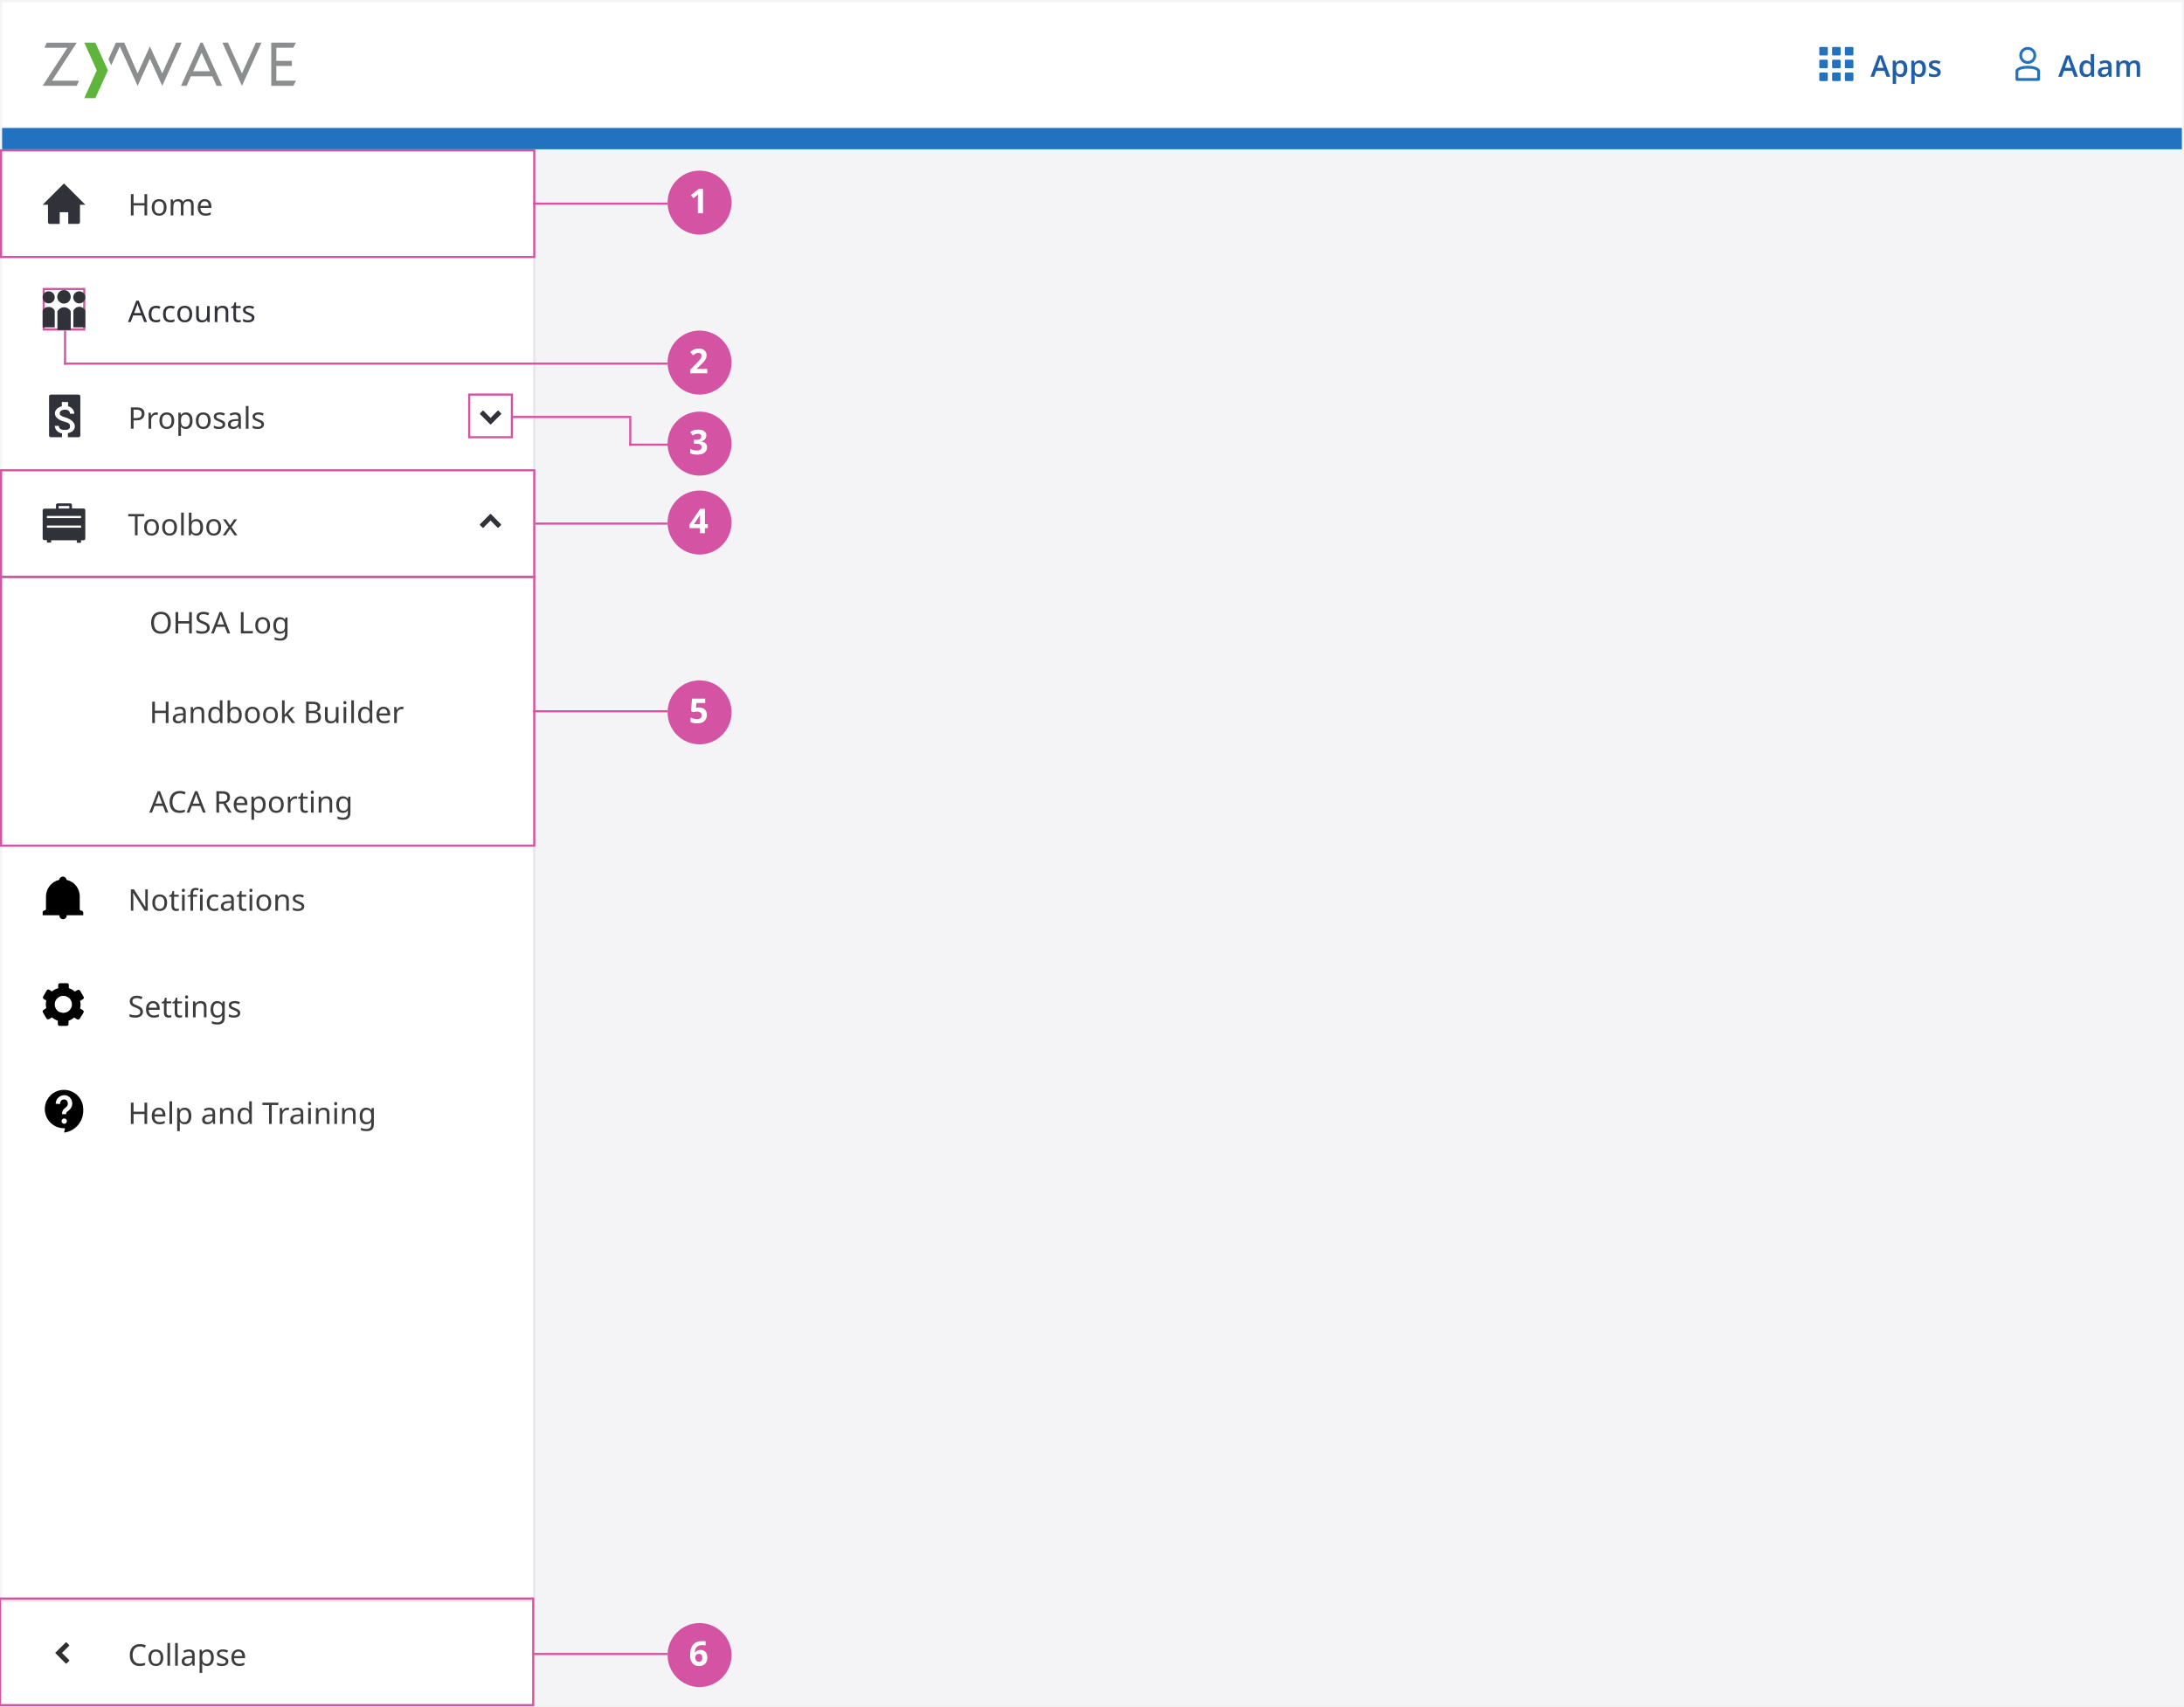
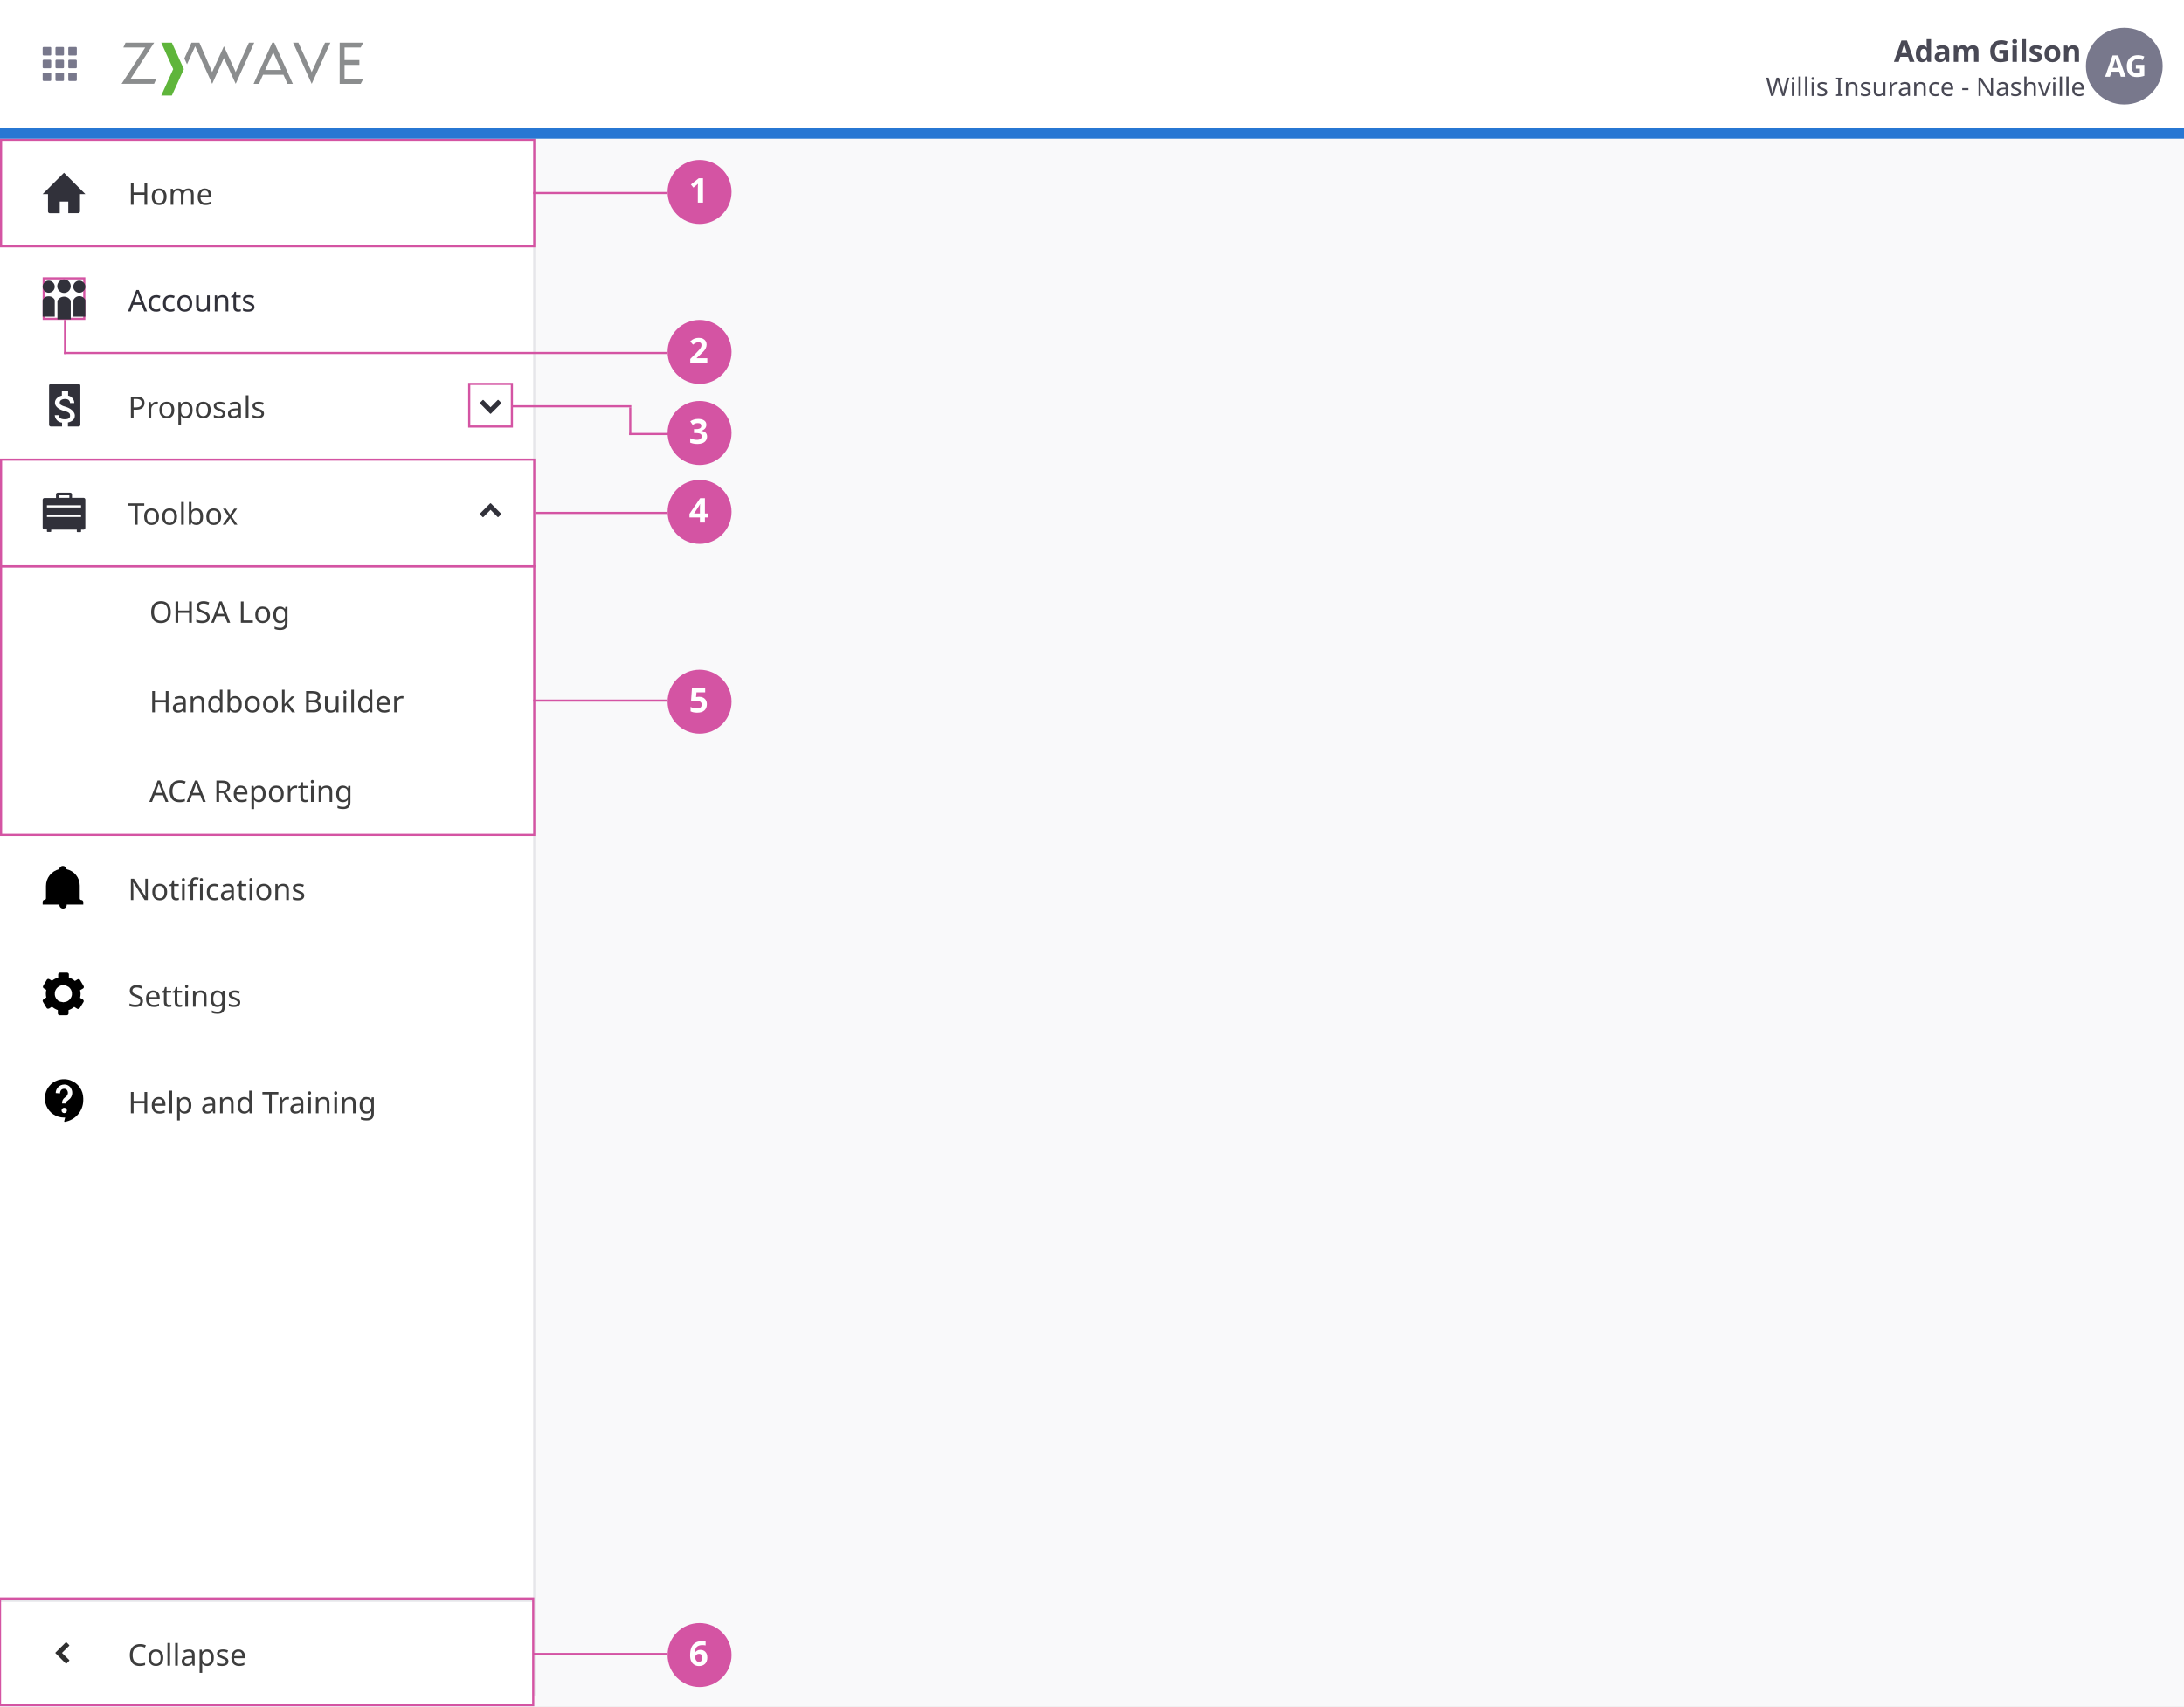
<svg xmlns="http://www.w3.org/2000/svg" width="1024" height="800" viewBox="0 0 1024 800">
  <defs>
-     <clipPath id="b">
+     <clipPath id="clip-sidenav-anatomy--desktop-expanded">
      <rect width="1024" height="800" />
    </clipPath>
  </defs>
-   <g id="a" clip-path="url(#b)">
-     <rect width="1024" height="800" fill="#f4f4f6" />
-     <path d="M0,0H250V730H0V0Z" transform="translate(0 70)" fill="#fff" />
-     <rect width="1024" height="60" fill="#fff" />
-     <path d="M0,0H1024V10H0Z" transform="translate(0 60)" fill="#2372c0" />
-     <g fill="none" stroke="#f4f4f6" stroke-width="1">
-       <rect width="1024" height="800" stroke="none" />
-       <rect x="0.5" y="0.5" width="1023" height="799" fill="none" />
-     </g>
-     <path d="M284.1,240h24.865v24H284.1Z" transform="translate(662.564 -221)" fill="none" />
-     <rect width="82" height="36" rx="18" transform="translate(840 12)" fill="none" />
-     <text transform="translate(893.768 36)" fill="#1f5ea8" font-size="14" font-family="OpenSans-Semibold, Open Sans" font-weight="600">
-       <tspan x="-16.758" y="0">Apps</tspan>
-     </text>
-     <path d="M172,94.5v3a.472.472,0,0,1-.5.5h-3a.472.472,0,0,1-.5-.5v-3a.472.472,0,0,1,.5-.5h3A.472.472,0,0,1,172,94.5Zm5.5-.5h-3a.472.472,0,0,0-.5.5v3a.472.472,0,0,0,.5.5h3a.472.472,0,0,0,.5-.5v-3A.472.472,0,0,0,177.5,94Zm-6,12h-3a.472.472,0,0,0-.5.5v3a.472.472,0,0,0,.5.5h3a.472.472,0,0,0,.5-.5v-3A.472.472,0,0,0,171.5,106Zm12-12h-3a.472.472,0,0,0-.5.5v3a.472.472,0,0,0,.5.5h3a.472.472,0,0,0,.5-.5v-3A.472.472,0,0,0,183.5,94Zm-12,6h-3a.472.472,0,0,0-.5.5v3a.472.472,0,0,0,.5.5h3a.472.472,0,0,0,.5-.5v-3A.472.472,0,0,0,171.5,100Zm6,0h-3a.472.472,0,0,0-.5.5v3a.472.472,0,0,0,.5.5h3a.472.472,0,0,0,.5-.5v-3A.472.472,0,0,0,177.5,100Zm0,6h-3a.472.472,0,0,0-.5.5v3a.472.472,0,0,0,.5.5h3a.472.472,0,0,0,.5-.5v-3A.472.472,0,0,0,177.5,106Zm6-6h-3a.472.472,0,0,0-.5.5v3a.472.472,0,0,0,.5.5h3a.472.472,0,0,0,.5-.5v-3A.472.472,0,0,0,183.5,100Zm0,6h-3a.472.472,0,0,0-.5.5v3a.472.472,0,0,0,.5.5h3a.472.472,0,0,0,.5-.5v-3A.472.472,0,0,0,183.5,106Z" transform="translate(685 -72)" fill="#2372c0" />
-     <rect width="82" height="36" rx="18" transform="translate(932 12)" fill="none" />
-     <rect width="60" height="50" transform="translate(0 70)" fill="none" opacity="0.3" />
-     <text transform="translate(984.768 36)" fill="#1f5ea8" font-size="14" font-family="OpenSans-Semibold, Open Sans" font-weight="600">
-       <tspan x="-19.742" y="0">Adam</tspan>
-     </text>
-     <g transform="translate(940 22)">
-       <path d="M12.981,1.327a2.654,2.654,0,1,1-2.654,2.654,2.654,2.654,0,0,1,2.654-2.654m0-1.327a3.981,3.981,0,1,0,3.981,3.981A3.981,3.981,0,0,0,12.981,0Z" transform="translate(-2.231)" fill="#2372c0" />
-       <path d="M10.75,21.327c3.048,0,4.065.765,4.366,1.1a.226.226,0,0,1,.057.146v2.955a.221.221,0,0,1-.221.221h-8.4a.221.221,0,0,1-.221-.221V22.574a.226.226,0,0,1,.057-.146c.3-.336,1.327-1.1,4.366-1.1m0-1.327c-4.423,0-5.471,1.544-5.693,2.052A.69.69,0,0,0,5,22.335v3.981a.761.761,0,0,0,.756.761h9.987a.765.765,0,0,0,.756-.756V22.34a.69.69,0,0,0-.057-.283C16.226,21.544,15.173,20,10.75,20Z" transform="translate(0 -11.154)" fill="#2372c0" />
-     </g>
-     <rect width="40" height="50" transform="translate(210 170)" fill="none" opacity="0.3" />
-     <rect width="250" height="50" transform="translate(0 220)" fill="none" />
-     <rect width="250" height="50" transform="translate(0 396)" fill="none" />
-     <rect width="250" height="50" transform="translate(0 446)" fill="none" />
-     <rect width="250" height="50" transform="translate(0 496)" fill="none" />
-     <text transform="translate(60 101)" fill="#3d3d3d" font-size="14" font-family="SegoeUI, Segoe UI">
+   <g id="sidenav-anatomy--desktop-expanded" clip-path="url(#clip-sidenav-anatomy--desktop-expanded)">
+     <rect width="1024" height="800" fill="#f9f9fa" />
+     <path id="Path_5700" data-name="Path 5700" d="M0,0H250V739H0V0Z" transform="translate(0 65)" fill="#fff" />
+     <rect id="Rectangle_5301" data-name="Rectangle 5301" width="60" height="50" transform="translate(0 65)" fill="none" opacity="0.3" />
+     <rect id="Rectangle_5298" data-name="Rectangle 5298" width="40" height="50" transform="translate(210 165)" fill="none" opacity="0.3" />
+     <rect id="Rectangle_5294" data-name="Rectangle 5294" width="250" height="50" transform="translate(0 215)" fill="none" />
+     <rect id="Rectangle_5325" data-name="Rectangle 5325" width="250" height="50" transform="translate(0 391)" fill="none" />
+     <rect id="Rectangle_5335" data-name="Rectangle 5335" width="250" height="50" transform="translate(0 441)" fill="none" />
+     <rect id="Rectangle_5338" data-name="Rectangle 5338" width="250" height="50" transform="translate(0 491)" fill="none" />
+     <text id="Home" transform="translate(60 96)" fill="#3d3d3d" font-size="14" font-family="SegoeUI, Segoe UI">
      <tspan x="0" y="0">Home</tspan>
    </text>
-     <rect width="250" height="50" transform="translate(0 120)" fill="none" />
-     <rect width="250" height="50" transform="translate(0 170)" fill="none" />
-     <rect width="250" height="50" transform="translate(0 750)" fill="none" />
-     <text transform="translate(60 781)" fill="#3d3d3d" font-size="14" font-family="SegoeUI, Segoe UI">
+     <rect id="Rectangle_3681" data-name="Rectangle 3681" width="250" height="50" transform="translate(0 115)" fill="none" />
+     <rect id="Rectangle_5431" data-name="Rectangle 5431" width="250" height="50" transform="translate(0 165)" fill="none" />
+     <rect id="Rectangle_5289" data-name="Rectangle 5289" width="250" height="50" transform="translate(0 750)" fill="none" />
+     <text id="Collapse_" data-name="Collapse " transform="translate(60 781)" fill="#3d3d3d" font-size="14" font-family="SegoeUI, Segoe UI">
      <tspan x="0" y="0">Collapse </tspan>
    </text>
-     <rect width="250" height="1" transform="translate(0 750)" fill="#e6e6ea" />
-     <text transform="translate(60 151)" fill="#31313a" font-size="14" font-family="SegoeUI, Segoe UI">
+     <rect id="Rectangle_5290" data-name="Rectangle 5290" width="250" height="1" transform="translate(0 750)" fill="#e6e6ea" />
+     <text id="Accounts" transform="translate(60 146)" fill="#31313a" font-size="14" font-family="SegoeUI, Segoe UI">
      <tspan x="0" y="0">Accounts</tspan>
    </text>
-     <text transform="translate(60 201)" fill="#3d3d3d" font-size="14" font-family="SegoeUI, Segoe UI">
+     <text id="Proposals" transform="translate(60 196)" fill="#3d3d3d" font-size="14" font-family="SegoeUI, Segoe UI">
      <tspan x="0" y="0">Proposals</tspan>
    </text>
-     <text transform="translate(60 251)" fill="#3d3d3d" font-size="14" font-family="SegoeUI, Segoe UI">
+     <text id="Toolbox" transform="translate(60 246)" fill="#3d3d3d" font-size="14" font-family="SegoeUI, Segoe UI">
      <tspan x="0" y="0">Toolbox</tspan>
    </text>
-     <text transform="translate(60 427)" fill="#3d3d3d" font-size="14" font-family="SegoeUI, Segoe UI">
+     <text id="Notifications" transform="translate(60 422)" fill="#3d3d3d" font-size="14" font-family="SegoeUI, Segoe UI">
      <tspan x="0" y="0">Notifications</tspan>
    </text>
-     <text transform="translate(60 477)" fill="#3d3d3d" font-size="14" font-family="SegoeUI, Segoe UI">
+     <text id="Settings" transform="translate(60 472)" fill="#3d3d3d" font-size="14" font-family="SegoeUI, Segoe UI">
      <tspan x="0" y="0">Settings</tspan>
    </text>
-     <text transform="translate(60 527)" fill="#3d3d3d" font-size="14" font-family="SegoeUI, Segoe UI">
+     <text id="Help_and_Training" data-name="Help and Training" transform="translate(60 522)" fill="#3d3d3d" font-size="14" font-family="SegoeUI, Segoe UI">
      <tspan x="0" y="0">Help and Training</tspan>
    </text>
-     <rect width="1" height="730" transform="translate(250 70)" fill="#e6e6ea" />
-     <g transform="translate(-220.611 -32.669)">
-       <path d="M340.587,52.669l-6.541,14.446L327.5,52.669h-2.616l9.16,20.259,9.167-20.259Z" fill="#8b8d8e" />
-       <path d="M322.153,72.928h2.623L315.63,52.669h-1l-9.146,20.259h2.629l2.006-4.484h10.028Zm-10.965-6.865,3.938-8.684,3.938,8.684Z" fill="#8b8d8e" />
-       <path d="M350.18,63.606h7.281V61.216H350.18V55.048H358.1l1.27-2.379H347.79V72.928h10.328l1.27-2.439H350.18Z" fill="#8b8d8e" />
-       <path d="M303.177,52.669l-6.49,14.446-5.8-12.689-5.748,12.689-6.285-14.446h-3.9l-3.5,7.735,1.313,2.9,4.02-8.874,8.353,18.494,5.748-12.713,5.8,12.713,9.107-20.259Z" fill="#8b8d8e" />
-       <path d="M245,70.511l11.6-17.834h-14.06l-1.085,2.373H252.21l-11.6,17.834h15.978l1.073-2.373Z" fill="#8b8d8e" />
-       <path d="M265.319,52.669h-5.2l5.856,13-5.856,13h5.2l5.894-13Z" fill="#5FB53B" />
-     </g>
-     <rect width="20" height="20" transform="translate(20 85)" fill="none" />
-     <path d="M20,10.6H17.5v8.142a.833.833,0,0,1-.833.833H12V14.1H8v5.5H3.333a.833.833,0,0,1-.833-.833V10.6H0L10,.6Z" transform="translate(20 85.4)" fill="#31313a" />
-     <g transform="translate(20 135)" fill="none">
+     <rect id="Rectangle_5295" data-name="Rectangle 5295" width="1" height="730" transform="translate(250 65)" fill="#e6e6ea" />
+     <rect id="Rectangle_5317" data-name="Rectangle 5317" width="20" height="20" transform="translate(20 80)" fill="none" />
+     <path id="zui-nav-home" d="M20,10.6H17.5v8.142a.833.833,0,0,1-.833.833H12V14.1H8v5.5H3.333a.833.833,0,0,1-.833-.833V10.6H0L10,.6Z" transform="translate(20 80.4)" fill="#31313a" />
+     <g id="Path_5845" data-name="Path 5845" transform="translate(20 130)" fill="none">
      <path d="M0,0H20V20H0Z" stroke="none" />
      <path d="M 1 1 L 1 19 L 19 19 L 19 1 L 1 1 M 0 0 L 20 0 L 20 20 L 0 20 L 0 0 Z" stroke="none" fill="#d454a3" />
    </g>
-     <g transform="translate(30 145.375)">
-       <g transform="translate(-10 -9.375)">
-         <circle cx="3.167" cy="3.167" r="3.167" transform="translate(6.833)" fill="#31313a" />
-         <path d="M14.55,11.615v8.75H8.3v-8.75a3.5,3.5,0,0,1,6.25,0Z" transform="translate(-1.383 -1.615)" fill="#31313a" />
-         <circle cx="2.833" cy="2.833" r="2.833" transform="translate(14.333 0.583)" fill="#31313a" />
-         <path d="M22.883,11.237v7.833H17.3V11.237a3.046,3.046,0,0,1,5.583,0Z" transform="translate(-2.883 -1.571)" fill="#31313a" />
-         <circle cx="2.833" cy="2.833" r="2.833" transform="translate(0 0.583)" fill="#31313a" />
-         <path d="M5.667,11.249v7.833H0V11.249a3.167,3.167,0,0,1,1.417-1.5A3.083,3.083,0,0,1,2.75,9.5a3.083,3.083,0,0,1,1.417.25,3.167,3.167,0,0,1,1.5,1.5Z" transform="translate(0 -1.582)" fill="#31313a" />
-       </g>
-     </g>
-     <rect width="20" height="20" transform="translate(20 185)" fill="none" />
-     <g transform="translate(30.333 195)">
-       <path d="M14.667.833V19.167a.833.833,0,0,1-.833.833h-5V18.083c1.75-.333,3.25-1.333,3.25-3.25s-2.25-3.5-4.333-4.083S5,9.667,5,8.75s.917-1.667,2.5-1.667S9.75,7.833,9.833,9h2A3.667,3.667,0,0,0,8.917,5.5v-2H6v2c-1.75.417-3.25,1.583-3.25,3.333S4.5,12,7.083,12.667s2.75,1.333,2.75,2.25-.417,1.667-2.5,1.667-2.667-.833-2.75-1.917H2.667a3.753,3.753,0,0,0,3.417,3.5V20H.833A.833.833,0,0,1,0,19.167V.833A.833.833,0,0,1,.833,0h13A.833.833,0,0,1,14.667.833Z" transform="translate(-7.333 -10)" fill="#31313a" />
-     </g>
-     <rect width="20" height="20" transform="translate(20 235)" fill="none" />
-     <g transform="translate(30 245.248)">
-       <path d="M19.162,2.416H13.747V.833A.833.833,0,0,0,12.914,0H7.082a.833.833,0,0,0-.833.833V2.5H.833A.833.833,0,0,0,0,3.333v13.08a.833.833,0,0,0,.833.833H2v.916a.25.25,0,0,0,.25.25h1.5a.25.25,0,0,0,.25-.25v-.833H16v.916a.25.25,0,0,0,.25.25h1.5a.25.25,0,0,0,.25-.25v-.916h1.166A.833.833,0,0,0,20,16.5V3.333a.833.833,0,0,0-.75-.916ZM7.5,1.25h5V2.416h-5ZM18,11.414H2v-1H18Zm0-4.5H2v-1H18Z" transform="translate(-10 -9.248)" fill="#31313a" />
-     </g>
-     <g transform="translate(230 195)">
-       <g transform="translate(-10 -10)">
-         <rect width="20" height="20" fill="none" stroke="#d454a3" stroke-width="1" />
-         <path d="M18.75,15.072l1.2,1.2a.25.25,0,0,1,0,.4l-4.75,4.75a.25.25,0,0,1-.4,0l-4.7-4.75a.25.25,0,0,1,0-.4l1.2-1.2a.25.25,0,0,1,.4,0l3.3,3.35,3.35-3.4a.25.25,0,0,1,.4.05Z" transform="translate(-5 -7.472)" fill="#31313a" />
-       </g>
-     </g>
-     <g transform="translate(230 245) rotate(180)">
-       <g transform="translate(-10 -10)">
-         <rect width="20" height="20" fill="none" />
-         <path d="M18.75,15.072l1.2,1.2a.25.25,0,0,1,0,.4l-4.75,4.75a.25.25,0,0,1-.4,0l-4.7-4.75a.25.25,0,0,1,0-.4l1.2-1.2a.25.25,0,0,1,.4,0l3.3,3.35,3.35-3.4a.25.25,0,0,1,.4.05Z" transform="translate(-5 -7.472)" fill="#31313a" />
-       </g>
-     </g>
-     <g transform="translate(15002 2058)">
-       <rect width="20" height="20" transform="translate(-14982 -1647)" fill="none" />
-       <g transform="translate(-14971 -1635.444)">
-         <path d="M19.038,16.923a.952.952,0,0,0-.952-.952h0a.692.692,0,0,1-.692-.692h0V9.221a7.875,7.875,0,0,0-6.231-7.7V1.346a1.731,1.731,0,0,0-3.375,0,1.3,1.3,0,0,0,0,.173A8.048,8.048,0,0,0,1.558,9.394v5.8a.692.692,0,0,1-.692.692h0A.952.952,0,0,0,0,16.837H0v1.3H7.875v.519a1.731,1.731,0,0,0,3.375,0v-.519h7.788Z" transform="translate(-11 -11.556)" />
-       </g>
-     </g>
-     <g transform="translate(15085 2003)">
-       <rect width="20" height="20" transform="translate(-15065 -1542)" fill="none" />
-       <g transform="translate(-15053.409 -1530)">
-         <path d="M18.784,12.583l-1.25-.75A7.667,7.667,0,0,0,17.784,10a8.167,8.167,0,0,0-.25-1.75l1.333-.75A.833.833,0,0,0,19.2,6.333h0L17.534,3.5a.917.917,0,0,0-1.167-.333l-1.25.75a7.917,7.917,0,0,0-2.833-1.583V.833A.833.833,0,0,0,11.451,0H8.117a.833.833,0,0,0-.833.833v1.5a8,8,0,0,0-2.917,1.5l-1.25-.75a.833.833,0,0,0-1.167.25h0L.284,6.167A.833.833,0,0,0,.451,7.333h0l1.25.75a7.833,7.833,0,0,0,0,3.583L.451,12.5a.833.833,0,0,0-.333,1.167h0L1.784,16.5a.833.833,0,0,0,1.167.333h.083L4.367,16a8,8,0,0,0,2.75,1.583v1.583A.833.833,0,0,0,7.951,20h3.333a.833.833,0,0,0,.833-.833V17.583a7.75,7.75,0,0,0,2.667-1.5l1.333.833a.833.833,0,0,0,1.167-.25h.083l1.75-2.833a.833.833,0,0,0-.25-1.167Zm-11.583.5A4,4,0,0,1,5.7,10.5a4.083,4.083,0,0,1,0-.583,4.917,4.917,0,0,1,0-.5A4,4,0,0,1,7.117,6.833L8.2,6.167a3.917,3.917,0,0,1,1.417-.25,3.833,3.833,0,0,1,1.5.25L12.2,6.75a3.917,3.917,0,0,1,1.5,2.667,4.084,4.084,0,0,1,0,.5,3.5,3.5,0,0,1,0,.583,4.083,4.083,0,0,1-2.667,3.167l-1.333.25-1.333-.25a4,4,0,0,1-1.25-.583Z" transform="translate(-11.591 -12)" />
-       </g>
-     </g>
-     <g transform="translate(15059 2151)">
-       <rect width="20" height="20" transform="translate(-15039 -1640)" fill="none" />
-       <g transform="translate(-15027.187 -1628.003)">
-         <path d="M11.942.5A9.085,9.085,0,0,0,6.024.5a8.919,8.919,0,0,0-2.417,1.25l-.583.5-.333.333A9,9,0,0,0,9.025,18h.5l-.417,1.667A.25.25,0,0,0,9.275,20h.083a10.28,10.28,0,0,0,8.669-10V9A9,9,0,0,0,11.942.5ZM9.108,15.916a1.25,1.25,0,1,1,1.25-1.25h0A1.25,1.25,0,0,1,9.108,15.916Zm2.667-6.752-1.084.917c-.667.5-.667.5-.667,1.334H8.108A3,3,0,0,1,9.442,8.581l.917-.834a2.167,2.167,0,0,0,.25-2.251,1.584,1.584,0,0,0-1.584-1c-1.75,0-1.917,1.917-1.917,2.167l-2-.167a4.057,4.057,0,0,1,4-4,3.584,3.584,0,0,1,3.417,2.251,4.084,4.084,0,0,1-.75,4.418Z" transform="translate(-10.814 -11.997)" />
-       </g>
-     </g>
-     <g transform="translate(30 775)">
-       <g transform="translate(-10 -10)">
-         <rect width="20" height="20" fill="none" />
-         <path d="M18.35,18.75l-1.2,1.2a.25.25,0,0,1-.4,0L12,15.2a.25.25,0,0,1,0-.4l4.75-4.7a.25.25,0,0,1,.4,0l1.2,1.2a.25.25,0,0,1,0,.4L15,15l3.4,3.35a.25.25,0,0,1-.05.4Z" transform="translate(-5.95 -5)" fill="#2f2f2f" />
-       </g>
-     </g>
-     <g transform="translate(-161 67)">
-       <circle cx="15" cy="15" r="15" transform="translate(474 13)" fill="#d454a3" />
-       <text transform="translate(484 33)" fill="#fff" font-size="16" font-family="SegoeUI-Bold, Segoe UI" font-weight="700">
+     <g id="Accounts-2" data-name="Accounts" transform="translate(30 140.375)">
+       <g id="Group_8145" data-name="Group 8145" transform="translate(-10 -9.375)">
+         <circle id="Ellipse_6" data-name="Ellipse 6" cx="3.167" cy="3.167" r="3.167" transform="translate(6.833)" fill="#31313a" />
+         <path id="Path_5793" data-name="Path 5793" d="M14.55,11.615v8.75H8.3v-8.75a3.5,3.5,0,0,1,6.25,0Z" transform="translate(-1.383 -1.615)" fill="#31313a" />
+         <circle id="Ellipse_7" data-name="Ellipse 7" cx="2.833" cy="2.833" r="2.833" transform="translate(14.333 0.583)" fill="#31313a" />
+         <path id="Path_5794" data-name="Path 5794" d="M22.883,11.237v7.833H17.3V11.237a3.046,3.046,0,0,1,5.583,0Z" transform="translate(-2.883 -1.571)" fill="#31313a" />
+         <circle id="Ellipse_8" data-name="Ellipse 8" cx="2.833" cy="2.833" r="2.833" transform="translate(0 0.583)" fill="#31313a" />
+         <path id="Path_5795" data-name="Path 5795" d="M5.667,11.249v7.833H0V11.249a3.167,3.167,0,0,1,1.417-1.5A3.083,3.083,0,0,1,2.75,9.5a3.083,3.083,0,0,1,1.417.25,3.167,3.167,0,0,1,1.5,1.5Z" transform="translate(0 -1.582)" fill="#31313a" />
+       </g>
+     </g>
+     <rect id="Rectangle_5320" data-name="Rectangle 5320" width="20" height="20" transform="translate(20 180)" fill="none" />
+     <g id="Proposal" transform="translate(30.333 190)">
+       <path id="Path_5802" data-name="Path 5802" d="M14.667.833V19.167a.833.833,0,0,1-.833.833h-5V18.083c1.75-.333,3.25-1.333,3.25-3.25s-2.25-3.5-4.333-4.083S5,9.667,5,8.75s.917-1.667,2.5-1.667S9.75,7.833,9.833,9h2A3.667,3.667,0,0,0,8.917,5.5v-2H6v2c-1.75.417-3.25,1.583-3.25,3.333S4.5,12,7.083,12.667s2.75,1.333,2.75,2.25-.417,1.667-2.5,1.667-2.667-.833-2.75-1.917H2.667a3.753,3.753,0,0,0,3.417,3.5V20H.833A.833.833,0,0,1,0,19.167V.833A.833.833,0,0,1,.833,0h13A.833.833,0,0,1,14.667.833Z" transform="translate(-7.333 -10)" fill="#31313a" />
+     </g>
+     <rect id="Rectangle_5320-2" data-name="Rectangle 5320" width="20" height="20" transform="translate(20 230)" fill="none" />
+     <g id="Toolbox-2" data-name="Toolbox" transform="translate(30 240.248)">
+       <path id="Toolbox-3" data-name="Toolbox" d="M19.162,2.416H13.747V.833A.833.833,0,0,0,12.914,0H7.082a.833.833,0,0,0-.833.833V2.5H.833A.833.833,0,0,0,0,3.333v13.08a.833.833,0,0,0,.833.833H2v.916a.25.25,0,0,0,.25.25h1.5a.25.25,0,0,0,.25-.25v-.833H16v.916a.25.25,0,0,0,.25.25h1.5a.25.25,0,0,0,.25-.25v-.916h1.166A.833.833,0,0,0,20,16.5V3.333a.833.833,0,0,0-.75-.916ZM7.5,1.25h5V2.416h-5ZM18,11.414H2v-1H18Zm0-4.5H2v-1H18Z" transform="translate(-10 -9.248)" fill="#31313a" />
+     </g>
+     <g id="Chevron-down" transform="translate(230 190)">
+       <g id="Group_8144" data-name="Group 8144" transform="translate(-10 -10)">
+         <rect id="Rectangle_5318" data-name="Rectangle 5318" width="20" height="20" fill="none" stroke="#d454a3" stroke-width="1" />
+         <path id="Path_5792" data-name="Path 5792" d="M18.75,15.072l1.2,1.2a.25.25,0,0,1,0,.4l-4.75,4.75a.25.25,0,0,1-.4,0l-4.7-4.75a.25.25,0,0,1,0-.4l1.2-1.2a.25.25,0,0,1,.4,0l3.3,3.35,3.35-3.4a.25.25,0,0,1,.4.05Z" transform="translate(-5 -7.472)" fill="#31313a" />
+       </g>
+     </g>
+     <g id="Chevron-down-2" data-name="Chevron-down" transform="translate(230 240) rotate(180)">
+       <g id="Group_8144-2" data-name="Group 8144" transform="translate(-10 -10)">
+         <rect id="Rectangle_5318-2" data-name="Rectangle 5318" width="20" height="20" fill="none" />
+         <path id="Path_5792-2" data-name="Path 5792" d="M18.75,15.072l1.2,1.2a.25.25,0,0,1,0,.4l-4.75,4.75a.25.25,0,0,1-.4,0l-4.7-4.75a.25.25,0,0,1,0-.4l1.2-1.2a.25.25,0,0,1,.4,0l3.3,3.35,3.35-3.4a.25.25,0,0,1,.4.05Z" transform="translate(-5 -7.472)" fill="#31313a" />
+       </g>
+     </g>
+     <g id="Group_8156" data-name="Group 8156" transform="translate(15002 2053)">
+       <rect id="Rectangle_5333" data-name="Rectangle 5333" width="20" height="20" transform="translate(-14982 -1647)" fill="none" />
+       <g id="BellNotifications" transform="translate(-14971 -1635.444)">
+         <path id="Path_5825" data-name="Path 5825" d="M19.038,16.923a.952.952,0,0,0-.952-.952h0a.692.692,0,0,1-.692-.692h0V9.221a7.875,7.875,0,0,0-6.231-7.7V1.346a1.731,1.731,0,0,0-3.375,0,1.3,1.3,0,0,0,0,.173A8.048,8.048,0,0,0,1.558,9.394v5.8a.692.692,0,0,1-.692.692h0A.952.952,0,0,0,0,16.837H0v1.3H7.875v.519a1.731,1.731,0,0,0,3.375,0v-.519h7.788Z" transform="translate(-11 -11.556)" />
+       </g>
+     </g>
+     <g id="Group_8155" data-name="Group 8155" transform="translate(15085 1998)">
+       <rect id="Rectangle_5334" data-name="Rectangle 5334" width="20" height="20" transform="translate(-15065 -1542)" fill="none" />
+       <g id="GearSettings" transform="translate(-15053.409 -1530)">
+         <path id="Path_5826" data-name="Path 5826" d="M18.784,12.583l-1.25-.75A7.667,7.667,0,0,0,17.784,10a8.167,8.167,0,0,0-.25-1.75l1.333-.75A.833.833,0,0,0,19.2,6.333h0L17.534,3.5a.917.917,0,0,0-1.167-.333l-1.25.75a7.917,7.917,0,0,0-2.833-1.583V.833A.833.833,0,0,0,11.451,0H8.117a.833.833,0,0,0-.833.833v1.5a8,8,0,0,0-2.917,1.5l-1.25-.75a.833.833,0,0,0-1.167.25h0L.284,6.167A.833.833,0,0,0,.451,7.333h0l1.25.75a7.833,7.833,0,0,0,0,3.583L.451,12.5a.833.833,0,0,0-.333,1.167h0L1.784,16.5a.833.833,0,0,0,1.167.333h.083L4.367,16a8,8,0,0,0,2.75,1.583v1.583A.833.833,0,0,0,7.951,20h3.333a.833.833,0,0,0,.833-.833V17.583a7.75,7.75,0,0,0,2.667-1.5l1.333.833a.833.833,0,0,0,1.167-.25h.083l1.75-2.833a.833.833,0,0,0-.25-1.167Zm-11.583.5A4,4,0,0,1,5.7,10.5a4.083,4.083,0,0,1,0-.583,4.917,4.917,0,0,1,0-.5A4,4,0,0,1,7.117,6.833L8.2,6.167a3.917,3.917,0,0,1,1.417-.25,3.833,3.833,0,0,1,1.5.25L12.2,6.75a3.917,3.917,0,0,1,1.5,2.667,4.084,4.084,0,0,1,0,.5,3.5,3.5,0,0,1,0,.583,4.083,4.083,0,0,1-2.667,3.167l-1.333.25-1.333-.25a4,4,0,0,1-1.25-.583Z" transform="translate(-11.591 -12)" />
+       </g>
+     </g>
+     <g id="Group_8157" data-name="Group 8157" transform="translate(15059 2146)">
+       <rect id="Rectangle_5332" data-name="Rectangle 5332" width="20" height="20" transform="translate(-15039 -1640)" fill="none" />
+       <g id="HelpTraining" transform="translate(-15027.187 -1628.003)">
+         <path id="Path_5824" data-name="Path 5824" d="M11.942.5A9.085,9.085,0,0,0,6.024.5a8.919,8.919,0,0,0-2.417,1.25l-.583.5-.333.333A9,9,0,0,0,9.025,18h.5l-.417,1.667A.25.25,0,0,0,9.275,20h.083a10.28,10.28,0,0,0,8.669-10V9A9,9,0,0,0,11.942.5ZM9.108,15.916a1.25,1.25,0,1,1,1.25-1.25h0A1.25,1.25,0,0,1,9.108,15.916Zm2.667-6.752-1.084.917c-.667.5-.667.5-.667,1.334H8.108A3,3,0,0,1,9.442,8.581l.917-.834a2.167,2.167,0,0,0,.25-2.251,1.584,1.584,0,0,0-1.584-1c-1.75,0-1.917,1.917-1.917,2.167l-2-.167a4.057,4.057,0,0,1,4-4,3.584,3.584,0,0,1,3.417,2.251,4.084,4.084,0,0,1-.75,4.418Z" transform="translate(-10.814 -11.997)" />
+       </g>
+     </g>
+     <g id="Chevron-left" transform="translate(30 775)">
+       <g id="Group_8160" data-name="Group 8160" transform="translate(-10 -10)">
+         <rect id="Rectangle_5352" data-name="Rectangle 5352" width="20" height="20" fill="none" />
+         <path id="Path_5827" data-name="Path 5827" d="M18.35,18.75l-1.2,1.2a.25.25,0,0,1-.4,0L12,15.2a.25.25,0,0,1,0-.4l4.75-4.7a.25.25,0,0,1,.4,0l1.2,1.2a.25.25,0,0,1,0,.4L15,15l3.4,3.35a.25.25,0,0,1-.05.4Z" transform="translate(-5.95 -5)" fill="#2f2f2f" />
+       </g>
+     </g>
+     <g id="Group_8108" data-name="Group 8108" transform="translate(-161 62)">
+       <circle id="Ellipse_1" data-name="Ellipse 1" cx="15" cy="15" r="15" transform="translate(474 13)" fill="#d454a3" />
+       <text id="_1" data-name="1" transform="translate(484 33)" fill="#fff" font-size="16" font-family="SegoeUI-Bold, Segoe UI" font-weight="700">
        <tspan x="0" y="0">1</tspan>
      </text>
    </g>
-     <g transform="translate(-161 180)">
-       <circle cx="15" cy="15" r="15" transform="translate(474 13)" fill="#d454a3" />
-       <text transform="translate(484 33)" fill="#fff" font-size="16" font-family="SegoeUI-Bold, Segoe UI" font-weight="700">
+     <g id="Group_8201" data-name="Group 8201" transform="translate(-161 175)">
+       <circle id="Ellipse_1-2" data-name="Ellipse 1" cx="15" cy="15" r="15" transform="translate(474 13)" fill="#d454a3" />
+       <text id="_3" data-name="3" transform="translate(484 33)" fill="#fff" font-size="16" font-family="SegoeUI-Bold, Segoe UI" font-weight="700">
        <tspan x="0" y="0">3</tspan>
      </text>
    </g>
-     <g transform="translate(-161 142)">
-       <circle cx="15" cy="15" r="15" transform="translate(474 13)" fill="#d454a3" />
-       <text transform="translate(484 33)" fill="#fff" font-size="16" font-family="SegoeUI-Bold, Segoe UI" font-weight="700">
+     <g id="Group_8188" data-name="Group 8188" transform="translate(-161 137)">
+       <circle id="Ellipse_1-3" data-name="Ellipse 1" cx="15" cy="15" r="15" transform="translate(474 13)" fill="#d454a3" />
+       <text id="_2" data-name="2" transform="translate(484 33)" fill="#fff" font-size="16" font-family="SegoeUI-Bold, Segoe UI" font-weight="700">
        <tspan x="0" y="0">2</tspan>
      </text>
    </g>
-     <g transform="translate(-161 217)">
-       <circle cx="15" cy="15" r="15" transform="translate(474 13)" fill="#d454a3" />
-       <text transform="translate(484 33)" fill="#fff" font-size="16" font-family="SegoeUI-Bold, Segoe UI" font-weight="700">
+     <g id="Group_8189" data-name="Group 8189" transform="translate(-161 212)">
+       <circle id="Ellipse_1-4" data-name="Ellipse 1" cx="15" cy="15" r="15" transform="translate(474 13)" fill="#d454a3" />
+       <text id="_4" data-name="4" transform="translate(484 33)" fill="#fff" font-size="16" font-family="SegoeUI-Bold, Segoe UI" font-weight="700">
        <tspan x="0" y="0">4</tspan>
      </text>
    </g>
-     <g transform="translate(-161 306)">
-       <circle cx="15" cy="15" r="15" transform="translate(474 13)" fill="#d454a3" />
-       <text transform="translate(484 33)" fill="#fff" font-size="16" font-family="SegoeUI-Bold, Segoe UI" font-weight="700">
+     <g id="Group_8184" data-name="Group 8184" transform="translate(-161 301)">
+       <circle id="Ellipse_1-5" data-name="Ellipse 1" cx="15" cy="15" r="15" transform="translate(474 13)" fill="#d454a3" />
+       <text id="_5" data-name="5" transform="translate(484 33)" fill="#fff" font-size="16" font-family="SegoeUI-Bold, Segoe UI" font-weight="700">
        <tspan x="0" y="0">5</tspan>
      </text>
    </g>
-     <rect width="63" height="1" transform="translate(250 95)" fill="#d454a3" />
-     <rect width="19" height="1" transform="translate(295 208)" fill="#d454a3" />
-     <rect width="56" height="1" transform="translate(240 195)" fill="#d454a3" />
-     <rect width="283" height="1" transform="translate(30 170)" fill="#d454a3" />
-     <rect width="62" height="1" transform="translate(251 245)" fill="#d454a3" />
-     <rect width="63" height="1" transform="translate(250 333)" fill="#d454a3" />
-     <rect width="1" height="16" transform="translate(30 155)" fill="#d454a3" />
-     <rect width="250" height="126" transform="translate(0.5 270.5)" fill="none" stroke="#d454a3" stroke-width="1" />
-     <rect width="250" height="50" transform="translate(0.5 70.5)" fill="none" stroke="#d454a3" stroke-width="1" />
-     <rect width="250" height="50" transform="translate(0.5 220.5)" fill="none" stroke="#d454a3" stroke-width="1" />
-     <rect width="250" height="42" transform="translate(0 312)" fill="none" />
-     <rect width="250" height="42" transform="translate(0 270)" fill="none" />
-     <rect width="250" height="42" transform="translate(0 354)" fill="none" />
-     <text transform="translate(70 297)" fill="#3d3d3d" font-size="14" font-family="SegoeUI, Segoe UI">
+     <rect id="Rectangle_4064" data-name="Rectangle 4064" width="63" height="1" transform="translate(250 90)" fill="#d454a3" />
+     <rect id="Rectangle_5433" data-name="Rectangle 5433" width="19" height="1" transform="translate(295 203)" fill="#d454a3" />
+     <rect id="Rectangle_5434" data-name="Rectangle 5434" width="56" height="1" transform="translate(240 190)" fill="#d454a3" />
+     <rect id="Rectangle_5416" data-name="Rectangle 5416" width="283" height="1" transform="translate(30 165)" fill="#d454a3" />
+     <rect id="Rectangle_5417" data-name="Rectangle 5417" width="62" height="1" transform="translate(251 240)" fill="#d454a3" />
+     <rect id="Rectangle_5410" data-name="Rectangle 5410" width="63" height="1" transform="translate(250 328)" fill="#d454a3" />
+     <rect id="Rectangle_5418" data-name="Rectangle 5418" width="1" height="16" transform="translate(30 150)" fill="#d454a3" />
+     <rect id="Rectangle_5429" data-name="Rectangle 5429" width="250" height="126" transform="translate(0.5 265.5)" fill="none" stroke="#d454a3" stroke-width="1" />
+     <rect id="Rectangle_4697" data-name="Rectangle 4697" width="250" height="50" transform="translate(0.5 65.5)" fill="none" stroke="#d454a3" stroke-width="1" />
+     <rect id="Rectangle_5432" data-name="Rectangle 5432" width="250" height="50" transform="translate(0.5 215.5)" fill="none" stroke="#d454a3" stroke-width="1" />
+     <rect id="Rectangle_5328" data-name="Rectangle 5328" width="250" height="42" transform="translate(0 307)" fill="none" />
+     <rect id="Rectangle_5430" data-name="Rectangle 5430" width="250" height="42" transform="translate(0 265)" fill="none" />
+     <rect id="Rectangle_5329" data-name="Rectangle 5329" width="250" height="42" transform="translate(0 349)" fill="none" />
+     <text id="OHSA_Log" data-name="OHSA Log" transform="translate(70 292)" fill="#3d3d3d" font-size="14" font-family="SegoeUI, Segoe UI">
      <tspan x="0" y="0">OHSA Log</tspan>
    </text>
-     <text transform="translate(70 339)" fill="#3d3d3d" font-size="14" font-family="SegoeUI, Segoe UI">
+     <text id="Handbook_Builder" data-name="Handbook Builder" transform="translate(70 334)" fill="#3d3d3d" font-size="14" font-family="SegoeUI, Segoe UI">
      <tspan x="0" y="0">Handbook Builder</tspan>
    </text>
-     <text transform="translate(70 381)" fill="#3d3d3d" font-size="14" font-family="SegoeUI, Segoe UI">
+     <text id="ACA_Reporting" data-name="ACA Reporting" transform="translate(70 376)" fill="#3d3d3d" font-size="14" font-family="SegoeUI, Segoe UI">
      <tspan x="0" y="0">ACA Reporting</tspan>
    </text>
-     <rect width="1" height="13" transform="translate(295 196)" fill="#d454a3" />
-     <rect width="250" height="50" transform="translate(0 750)" fill="none" />
-     <rect width="250" height="1" transform="translate(0 750)" fill="#e6e6ea" />
-     <g transform="translate(-161 748)">
-       <circle cx="15" cy="15" r="15" transform="translate(474 13)" fill="#d454a3" />
-       <text transform="translate(484 33)" fill="#fff" font-size="16" font-family="SegoeUI-Bold, Segoe UI" font-weight="700">
+     <rect id="Rectangle_5435" data-name="Rectangle 5435" width="1" height="13" transform="translate(295 191)" fill="#d454a3" />
+     <rect id="Rectangle_5441" data-name="Rectangle 5441" width="250" height="50" transform="translate(0 750)" fill="none" />
+     <rect id="Rectangle_5442" data-name="Rectangle 5442" width="250" height="1" transform="translate(0 750)" fill="#e6e6ea" />
+     <g id="Group_8204" data-name="Group 8204" transform="translate(-161 748)">
+       <circle id="Ellipse_1-6" data-name="Ellipse 1" cx="15" cy="15" r="15" transform="translate(474 13)" fill="#d454a3" />
+       <text id="_6" data-name="6" transform="translate(484 33)" fill="#fff" font-size="16" font-family="SegoeUI-Bold, Segoe UI" font-weight="700">
        <tspan x="0" y="0">6</tspan>
      </text>
    </g>
-     <rect width="63" height="1" transform="translate(250 775)" fill="#d454a3" />
-     <rect width="250" height="50" transform="translate(0 749.5)" fill="none" stroke="#d454a3" stroke-width="1" />
+     <rect id="Rectangle_5443" data-name="Rectangle 5443" width="63" height="1" transform="translate(250 775)" fill="#d454a3" />
+     <rect id="Rectangle_5444" data-name="Rectangle 5444" width="250" height="50" transform="translate(0 749.5)" fill="none" stroke="#d454a3" stroke-width="1" />
+     <g id="Group_13269" data-name="Group 13269" transform="translate(0 60)">
+       <path id="Path_5690" data-name="Path 5690" d="M0,0H1024V5H0Z" fill="#2777d3" />
+     </g>
+     <g id="Group_13268" data-name="Group 13268">
+       <rect id="Rectangle_1" data-name="Rectangle 1" width="1024" height="60" fill="#fff" />
+       <g id="Group_12278" data-name="Group 12278" transform="translate(816)">
+         <rect id="Rectangle_5392" data-name="Rectangle 5392" width="208" height="60" fill="none" />
+         <g id="Group_8927" data-name="Group 8927" transform="translate(72 14)">
+           <text id="Adam_Gilson" data-name="Adam Gilson" transform="translate(81 15)" fill="#494955" font-size="14" font-family="SegoeUI-Semibold, Segoe UI" font-weight="600">
+             <tspan x="-81.033" y="0">Adam Gilson</tspan>
+           </text>
+         </g>
+         <circle id="Ellipse_402" data-name="Ellipse 402" cx="18" cy="18" r="18" transform="translate(162 13)" fill="#78788c" />
+         <text id="Willis_Insurance_-_Nashville" data-name="Willis Insurance - Nashville" transform="translate(153 45)" fill="#494955" font-size="12" font-family="SegoeUI, Segoe UI">
+           <tspan x="-141.047" y="0">Willis Insurance - Nashville</tspan>
+         </text>
+         <text id="AG" transform="translate(171 36)" fill="#fff" font-size="14" font-family="SegoeUI-Semibold, Segoe UI" font-weight="600">
+           <tspan x="0" y="0">AG</tspan>
+         </text>
+       </g>
+       <g id="Group_12989" data-name="Group 12989">
+         <rect id="Rectangle_6530" data-name="Rectangle 6530" width="198" height="60" fill="none" />
+         <g id="Group_72" data-name="Group 72" transform="translate(57 20)">
+           <g id="Group_6" data-name="Group 6">
+             <path id="Path_467" data-name="Path 467" d="M440.678,0l-6.233,13.788L428.193,0H425.7l8.745,19.322L443.19,0Z" transform="translate(-345.294)" fill="#8b8d8e" />
+             <path id="Path_468" data-name="Path 468" d="M343.6,19.322h2.512L337.39,0h-.963L327.7,19.322h2.512l1.908-4.269H341.7ZM333.14,12.787,336.9,4.5l3.759,8.292Z" transform="translate(-265.804)" fill="#8b8d8e" />
+             <path id="Path_469" data-name="Path 469" d="M543.685,10.426h6.951V8.16h-6.951V2.267h7.555L552.45,0H541.4V19.322h9.859L552.468,17h-8.783Z" transform="translate(-439.14)" fill="#8b8d8e" />
+             <path id="Path_470" data-name="Path 470" d="M186.078,0l-6.2,13.788L174.348,1.681l-5.5,12.107L162.864,0h-3.721L155.8,7.385l1.247,2.758,3.834-8.462,7.971,17.641,5.5-12.126,5.534,12.126L188.571,0Z" transform="translate(-126.372)" fill="#8b8d8e" />
+             <path id="Path_471" data-name="Path 471" d="M4.193,17.018,15.262,0H1.851L.812,2.267H11.068L0,19.285H15.243l1.02-2.267Z" fill="#8b8d8e" />
+           </g>
+           <path id="Path_472" data-name="Path 472" d="M103.468,0H98.5l5.591,12.409L98.5,24.8h4.968L109.1,12.409Z" transform="translate(-79.895)" fill="#5fb53b" />
+         </g>
+         <g id="Group_12812" data-name="Group 12812" transform="translate(10 12)">
+           <g id="Icon_Link_-_Hover" data-name="Icon Link - Hover">
+             <rect id="Rectangle_5756" data-name="Rectangle 5756" width="36" height="36" rx="18" fill="none" />
+           </g>
+           <path id="Path_8220" data-name="Path 8220" d="M172,94.5v3a.472.472,0,0,1-.5.5h-3a.472.472,0,0,1-.5-.5v-3a.472.472,0,0,1,.5-.5h3A.472.472,0,0,1,172,94.5Zm5.5-.5h-3a.472.472,0,0,0-.5.5v3a.472.472,0,0,0,.5.5h3a.472.472,0,0,0,.5-.5v-3A.472.472,0,0,0,177.5,94Zm-6,12h-3a.472.472,0,0,0-.5.5v3a.472.472,0,0,0,.5.5h3a.472.472,0,0,0,.5-.5v-3A.472.472,0,0,0,171.5,106Zm12-12h-3a.472.472,0,0,0-.5.5v3a.472.472,0,0,0,.5.5h3a.472.472,0,0,0,.5-.5v-3A.472.472,0,0,0,183.5,94Zm-12,6h-3a.472.472,0,0,0-.5.5v3a.472.472,0,0,0,.5.5h3a.472.472,0,0,0,.5-.5v-3A.472.472,0,0,0,171.5,100Zm6,0h-3a.472.472,0,0,0-.5.5v3a.472.472,0,0,0,.5.5h3a.472.472,0,0,0,.5-.5v-3A.472.472,0,0,0,177.5,100Zm0,6h-3a.472.472,0,0,0-.5.5v3a.472.472,0,0,0,.5.5h3a.472.472,0,0,0,.5-.5v-3A.472.472,0,0,0,177.5,106Zm6-6h-3a.472.472,0,0,0-.5.5v3a.472.472,0,0,0,.5.5h3a.472.472,0,0,0,.5-.5v-3A.472.472,0,0,0,183.5,100Zm0,6h-3a.472.472,0,0,0-.5.5v3a.472.472,0,0,0,.5.5h3a.472.472,0,0,0,.5-.5v-3A.472.472,0,0,0,183.5,106Z" transform="translate(-158 -84)" fill="#78788c" />
+         </g>
+       </g>
+     </g>
  </g>
</svg>
